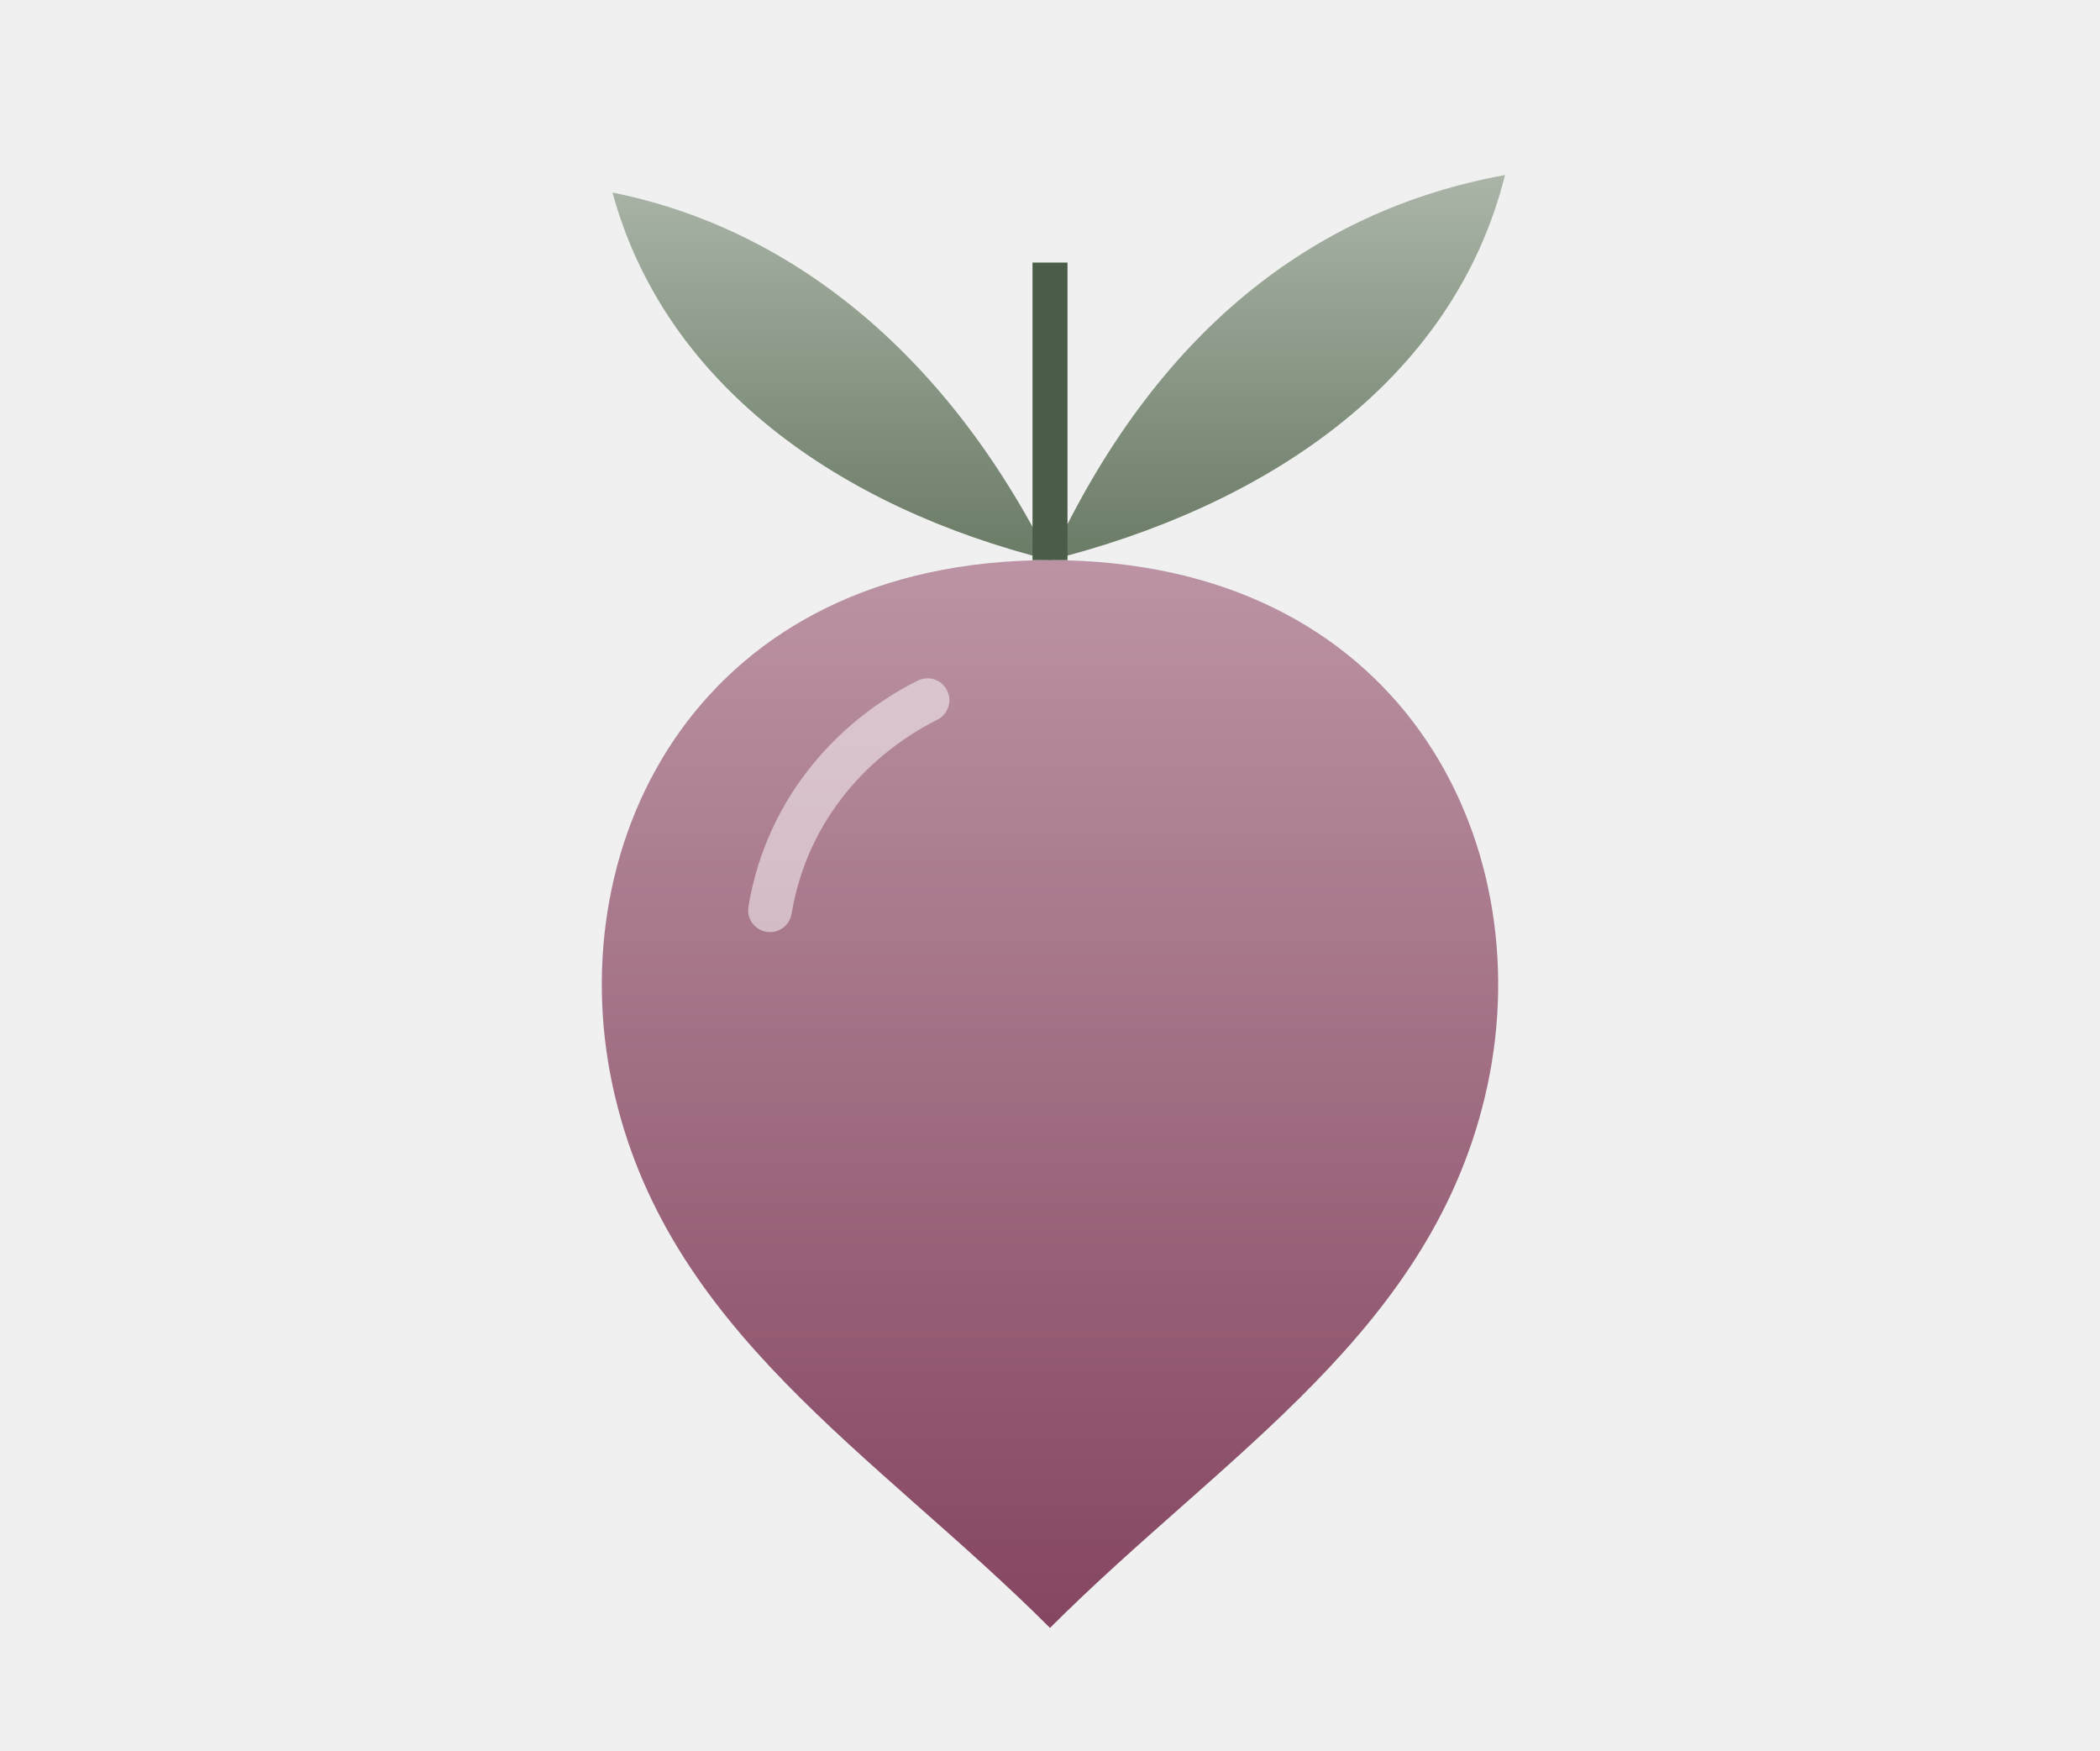
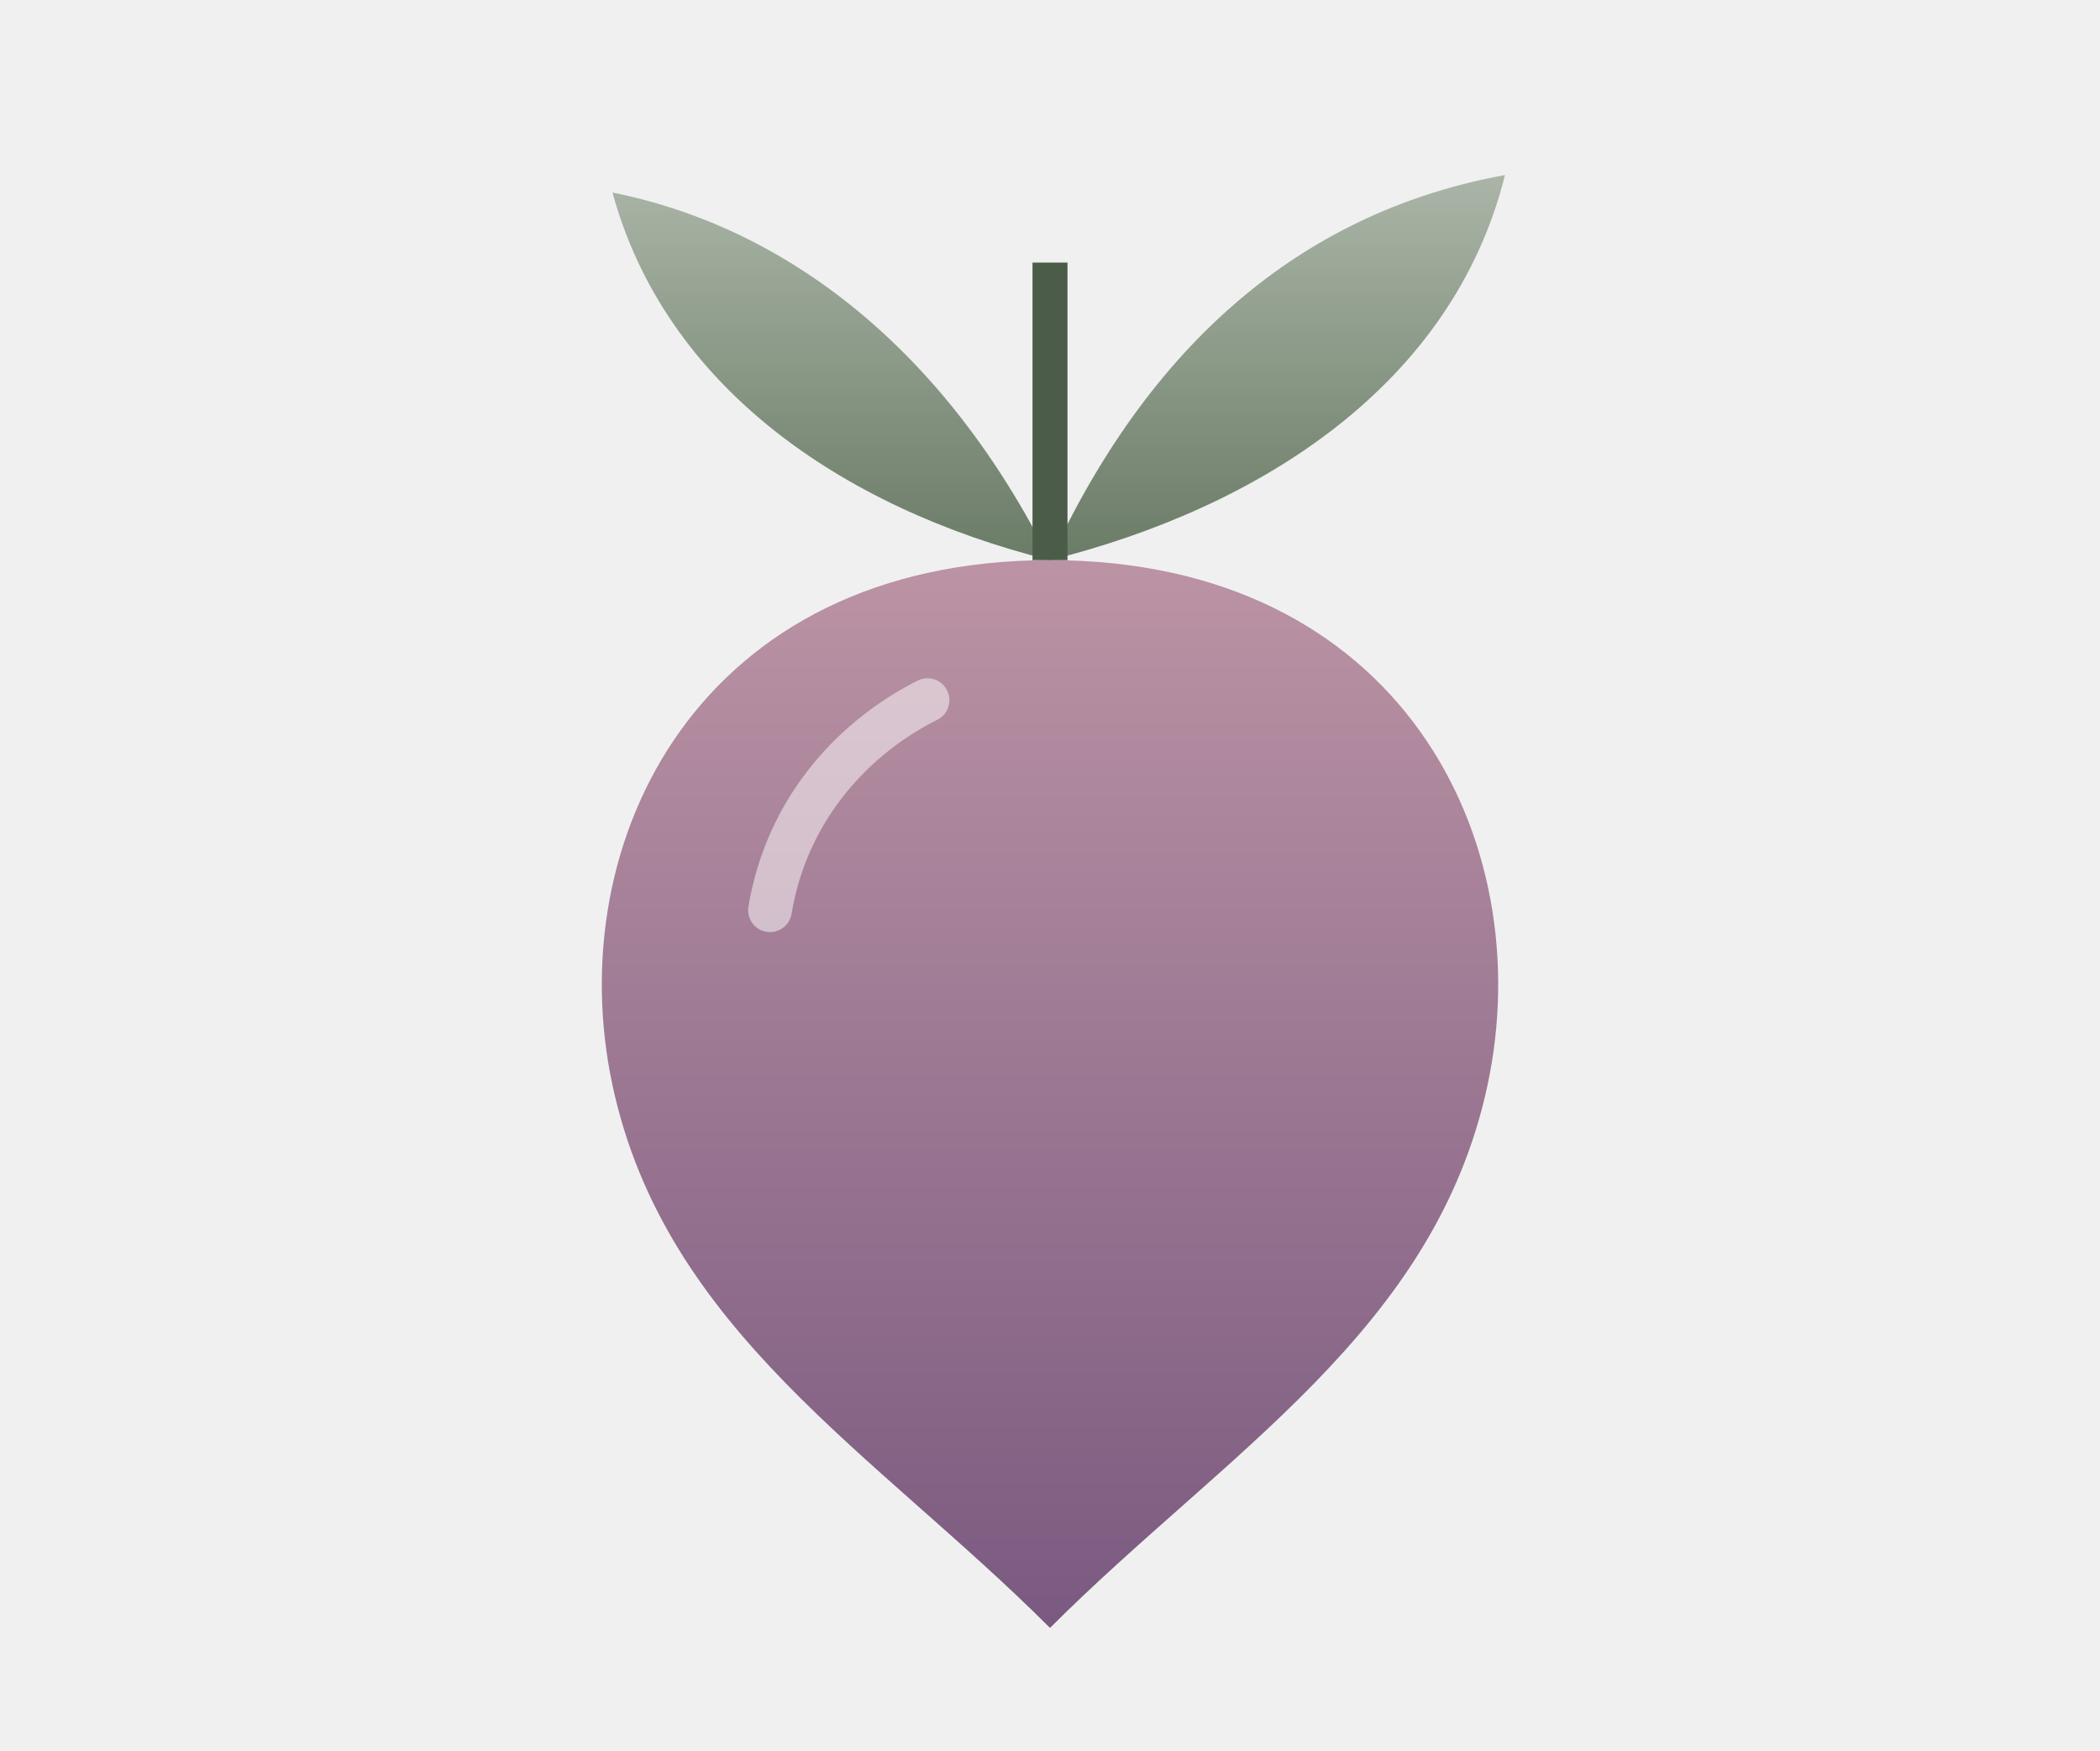
<svg xmlns="http://www.w3.org/2000/svg" viewBox="0 0 240 200" width="240" height="200">
  <defs>
    <linearGradient id="s8vegbeet1" x1="0" y1="0" x2="0" y2="1">
      <stop offset="0" stop-color="#bb93a4" />
-       <stop offset="1" stop-color="#854661" />
+       <stop offset="1" stop-color="#7a5a80" />
    </linearGradient>
    <linearGradient id="s8vegbeet2" x1="0" y1="0" x2="0" y2="1">
      <stop offset="0" stop-color="#aab5a7" />
      <stop offset="1" stop-color="#6a7b66" />
    </linearGradient>
  </defs>
  <path d="M120 64 C160 64 176 96 170 124 C164 152 140 166 120 186 C100 166 76 152 70 124 C64 96 80 64 120 64Z" fill="url(#s8vegbeet1)" />
  <path d="M120 64 C108 40 90 26 70 22 C76 44 96 58 120 64Z M120 64 C132 38 150 24 172 20 C166 44 144 58 120 64Z" fill="url(#s8vegbeet2)" />
  <path d="M120 64 V30" stroke="#4B5D49" stroke-width="4" />
  <path d="M88 104 C90 92 98 84 106 80" stroke="#fff" stroke-width="5" fill="none" stroke-linecap="round" opacity=".5" />
</svg>
